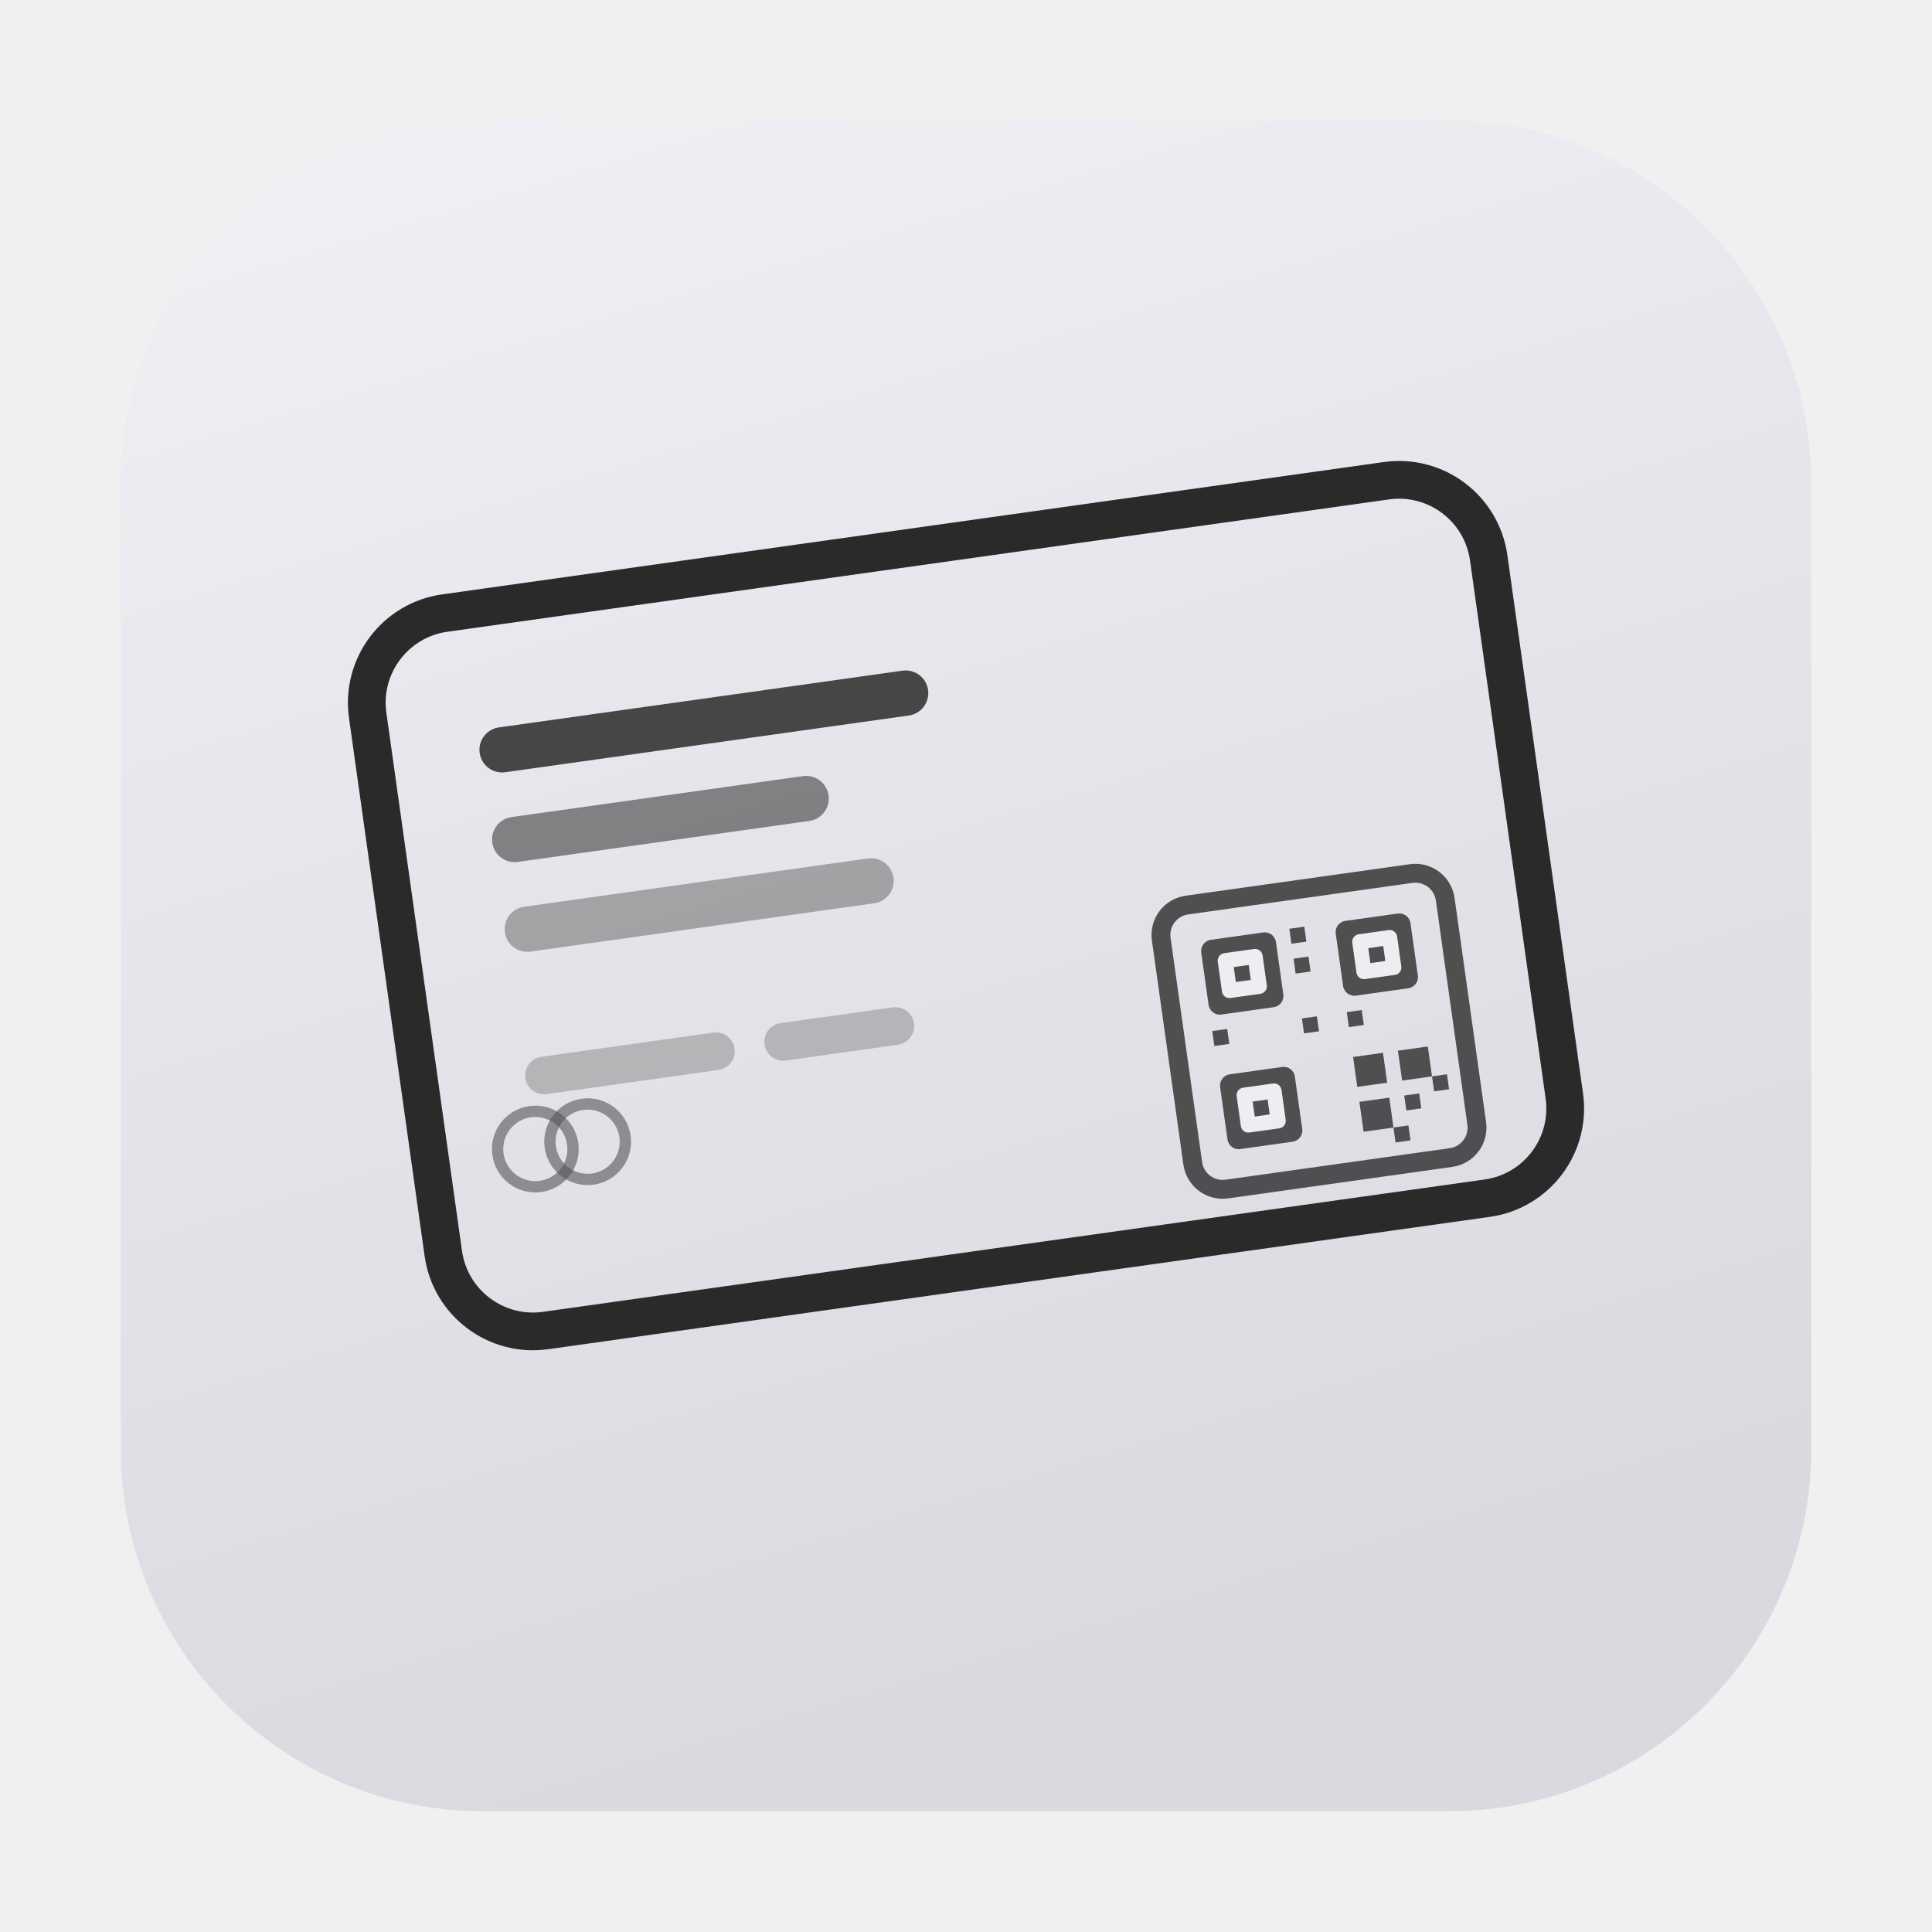
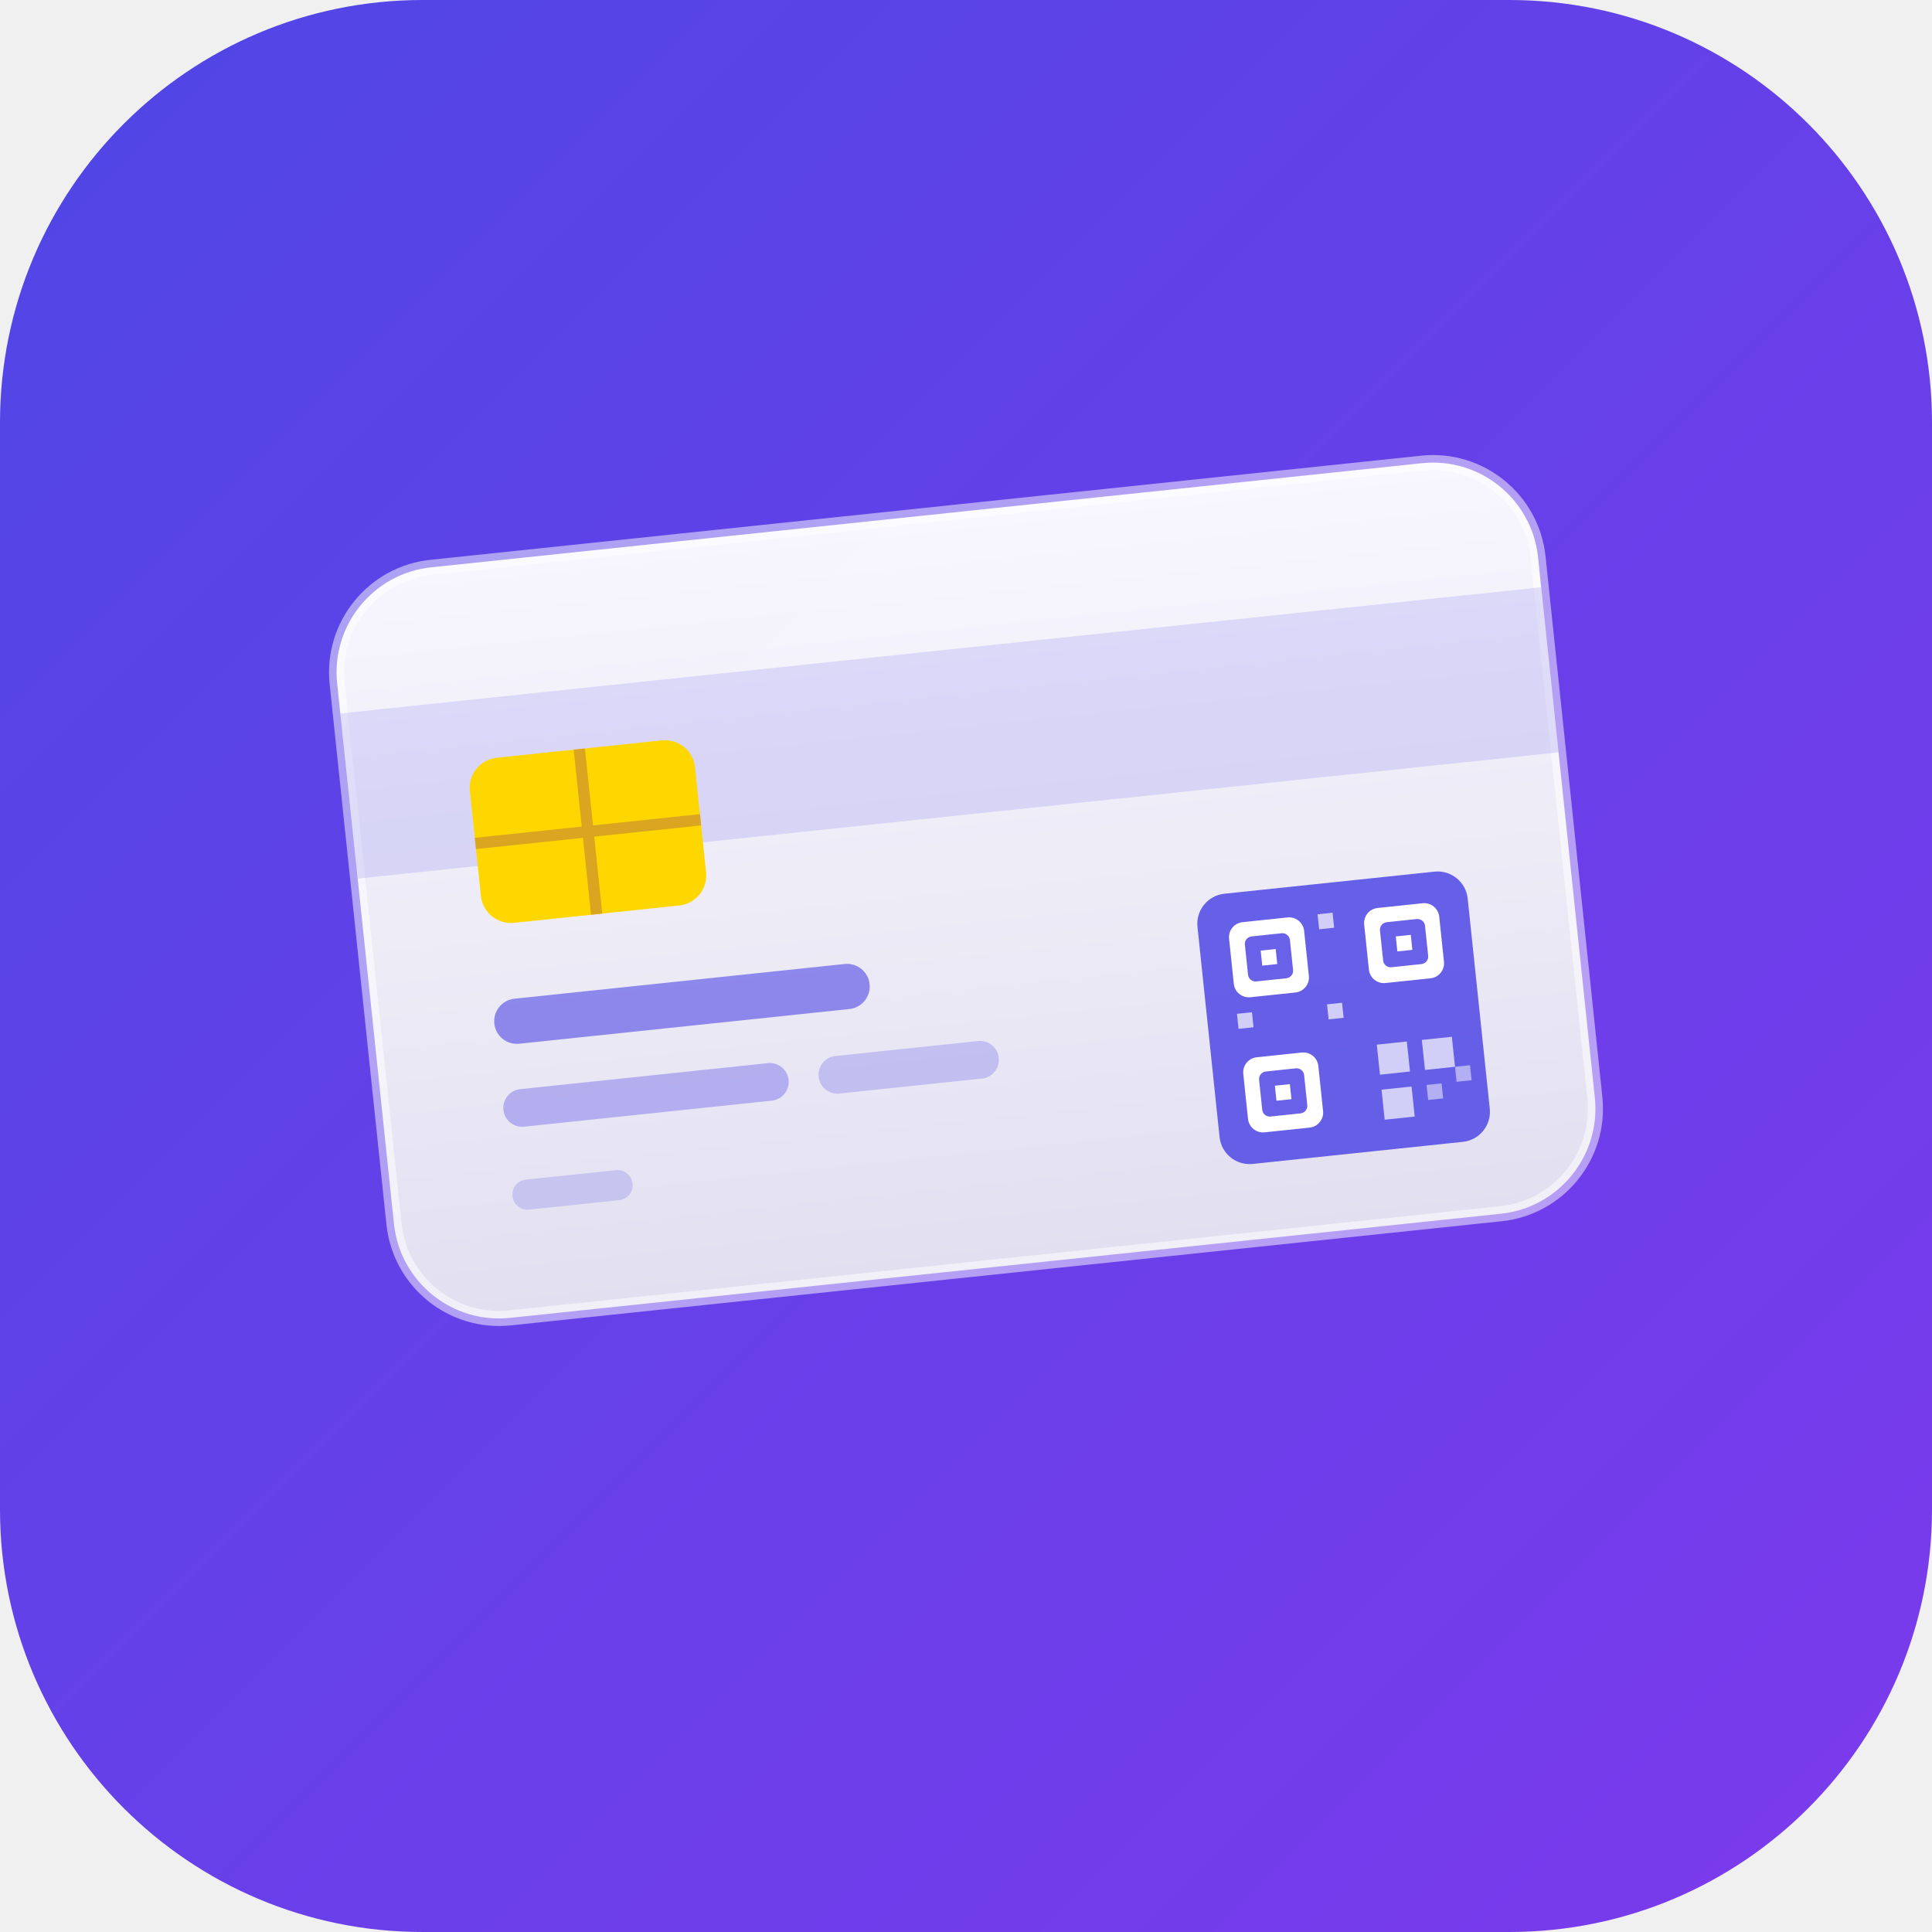
<svg xmlns="http://www.w3.org/2000/svg" width="256" height="256" viewBox="0 0 256 256">
  <defs>
-     <linearGradient id="bg" x1="0" y1="0" x2="0.3" y2="1">
-       <stop offset="0%" stop-color="#f0f0f5" />
-       <stop offset="100%" stop-color="#d8dae0" />
+     <linearGradient id="bg" x1="0" y1="0" x2="1" y2="1">
+       <stop offset="0%" stop-color="#4F46E5" />
+       <stop offset="100%" stop-color="#7C3AED" />
+     </linearGradient>
+     <linearGradient id="card" x1="0" y1="0" x2="0" y2="1">
+       <stop offset="0%" stop-color="#ffffff" />
+       <stop offset="100%" stop-color="#E8E8F0" />
    </linearGradient>
  </defs>
-   <rect x="16" y="16" width="224" height="224" rx="48" ry="48" fill="url(#bg)" />
-   <g transform="translate(128,120) rotate(-8) translate(-75,-48)">
-     <rect x="0" y="0" width="150" height="96" rx="12" ry="12" fill="none" stroke="#2a2a2a" stroke-width="5" />
-     <rect x="14" y="16" width="60" height="6" rx="3" fill="#2a2a2a" opacity="0.85" />
-     <rect x="14" y="28" width="45" height="6" rx="3" fill="#555" opacity="0.7" />
-     <rect x="14" y="40" width="52" height="6" rx="3" fill="#777" opacity="0.6" />
-     <rect x="14" y="60" width="28" height="5" rx="2.5" fill="#888" opacity="0.5" />
-     <rect x="46" y="60" width="20" height="5" rx="2.5" fill="#888" opacity="0.5" />
-     <g transform="translate(14,72)">
-       <circle cx="0" cy="0" r="5" fill="none" stroke="#555" stroke-width="1.5" opacity="0.6" />
-       <circle cx="7" cy="0" r="5" fill="none" stroke="#555" stroke-width="1.5" opacity="0.6" />
-     </g>
-     <g transform="translate(100,52)" fill="#2a2a2a" opacity="0.8">
-       <rect x="0" y="0" width="38" height="38" rx="4" fill="none" stroke="#2a2a2a" stroke-width="2.5" />
-       <rect x="5" y="5" width="10" height="10" rx="1.5" fill="#2a2a2a" />
-       <rect x="7" y="7" width="6" height="6" rx="1" fill="#f0f0f5" />
-       <rect x="9" y="9" width="2" height="2" fill="#2a2a2a" />
-       <rect x="23" y="5" width="10" height="10" rx="1.5" fill="#2a2a2a" />
-       <rect x="25" y="7" width="6" height="6" rx="1" fill="#f0f0f5" />
-       <rect x="27" y="9" width="2" height="2" fill="#2a2a2a" />
-       <rect x="5" y="23" width="10" height="10" rx="1.5" fill="#2a2a2a" />
-       <rect x="7" y="25" width="6" height="6" rx="1" fill="#f0f0f5" />
-       <rect x="9" y="27" width="2" height="2" fill="#2a2a2a" />
-       <rect x="17" y="5" width="2" height="2" fill="#2a2a2a" />
-       <rect x="17" y="17" width="2" height="2" fill="#2a2a2a" />
-       <rect x="5" y="17" width="2" height="2" fill="#2a2a2a" />
-       <rect x="17" y="9" width="2" height="2" fill="#2a2a2a" />
-       <rect x="23" y="17" width="2" height="2" fill="#2a2a2a" />
-       <rect x="23" y="23" width="4" height="4" fill="#2a2a2a" />
-       <rect x="29" y="23" width="4" height="4" fill="#2a2a2a" />
-       <rect x="23" y="29" width="4" height="4" fill="#2a2a2a" />
-       <rect x="29" y="29" width="2" height="2" fill="#2a2a2a" />
-       <rect x="33" y="27" width="2" height="2" fill="#2a2a2a" />
-       <rect x="27" y="33" width="2" height="2" fill="#2a2a2a" />
+   <rect width="256" height="256" rx="56" ry="56" fill="url(#bg)" />
+   <g transform="translate(128,118) rotate(-6) translate(-80,-50)">
+     <rect x="0" y="0" width="160" height="100" rx="14" ry="14" fill="url(#card)" opacity="0.95" />
+     <rect x="0" y="0" width="160" height="100" rx="14" ry="14" fill="none" stroke="#ffffff" stroke-width="2" opacity="0.5" />
+     <rect x="0" y="18" width="160" height="22" fill="#4F46E5" opacity="0.15" />
+     <rect x="16" y="26" width="30" height="22" rx="4" fill="#FFD700" />
+     <line x1="16" y1="37" x2="46" y2="37" stroke="#DAA520" stroke-width="1.5" />
+     <line x1="31" y1="26" x2="31" y2="48" stroke="#DAA520" stroke-width="1.5" />
+     <rect x="16" y="58" width="50" height="6" rx="3" fill="#4F46E5" opacity="0.6" />
+     <rect x="16" y="70" width="38" height="5" rx="2.5" fill="#4F46E5" opacity="0.35" />
+     <rect x="58" y="70" width="24" height="5" rx="2.5" fill="#4F46E5" opacity="0.25" />
+     <rect x="16" y="82" width="16" height="4" rx="2" fill="#4F46E5" opacity="0.2" />
+     <g transform="translate(110,54)">
+       <rect x="0" y="0" width="36" height="36" rx="4" fill="#4F46E5" opacity="0.85" />
+       <rect x="4" y="4" width="10" height="10" rx="2" fill="white" />
+       <rect x="6" y="6" width="6" height="6" rx="1" fill="#4F46E5" opacity="0.85" />
+       <rect x="8" y="8" width="2" height="2" fill="white" />
+       <rect x="22" y="4" width="10" height="10" rx="2" fill="white" />
+       <rect x="24" y="6" width="6" height="6" rx="1" fill="#4F46E5" opacity="0.85" />
+       <rect x="26" y="8" width="2" height="2" fill="white" />
+       <rect x="4" y="22" width="10" height="10" rx="2" fill="white" />
+       <rect x="6" y="24" width="6" height="6" rx="1" fill="#4F46E5" opacity="0.85" />
+       <rect x="8" y="26" width="2" height="2" fill="white" />
+       <rect x="16" y="4" width="2" height="2" fill="white" opacity="0.7" />
+       <rect x="16" y="16" width="2" height="2" fill="white" opacity="0.7" />
+       <rect x="4" y="16" width="2" height="2" fill="white" opacity="0.7" />
+       <rect x="22" y="22" width="4" height="4" fill="white" opacity="0.7" />
+       <rect x="28" y="22" width="4" height="4" fill="white" opacity="0.7" />
+       <rect x="22" y="28" width="4" height="4" fill="white" opacity="0.7" />
+       <rect x="28" y="28" width="2" height="2" fill="white" opacity="0.5" />
+       <rect x="32" y="26" width="2" height="2" fill="white" opacity="0.5" />
    </g>
  </g>
</svg>
